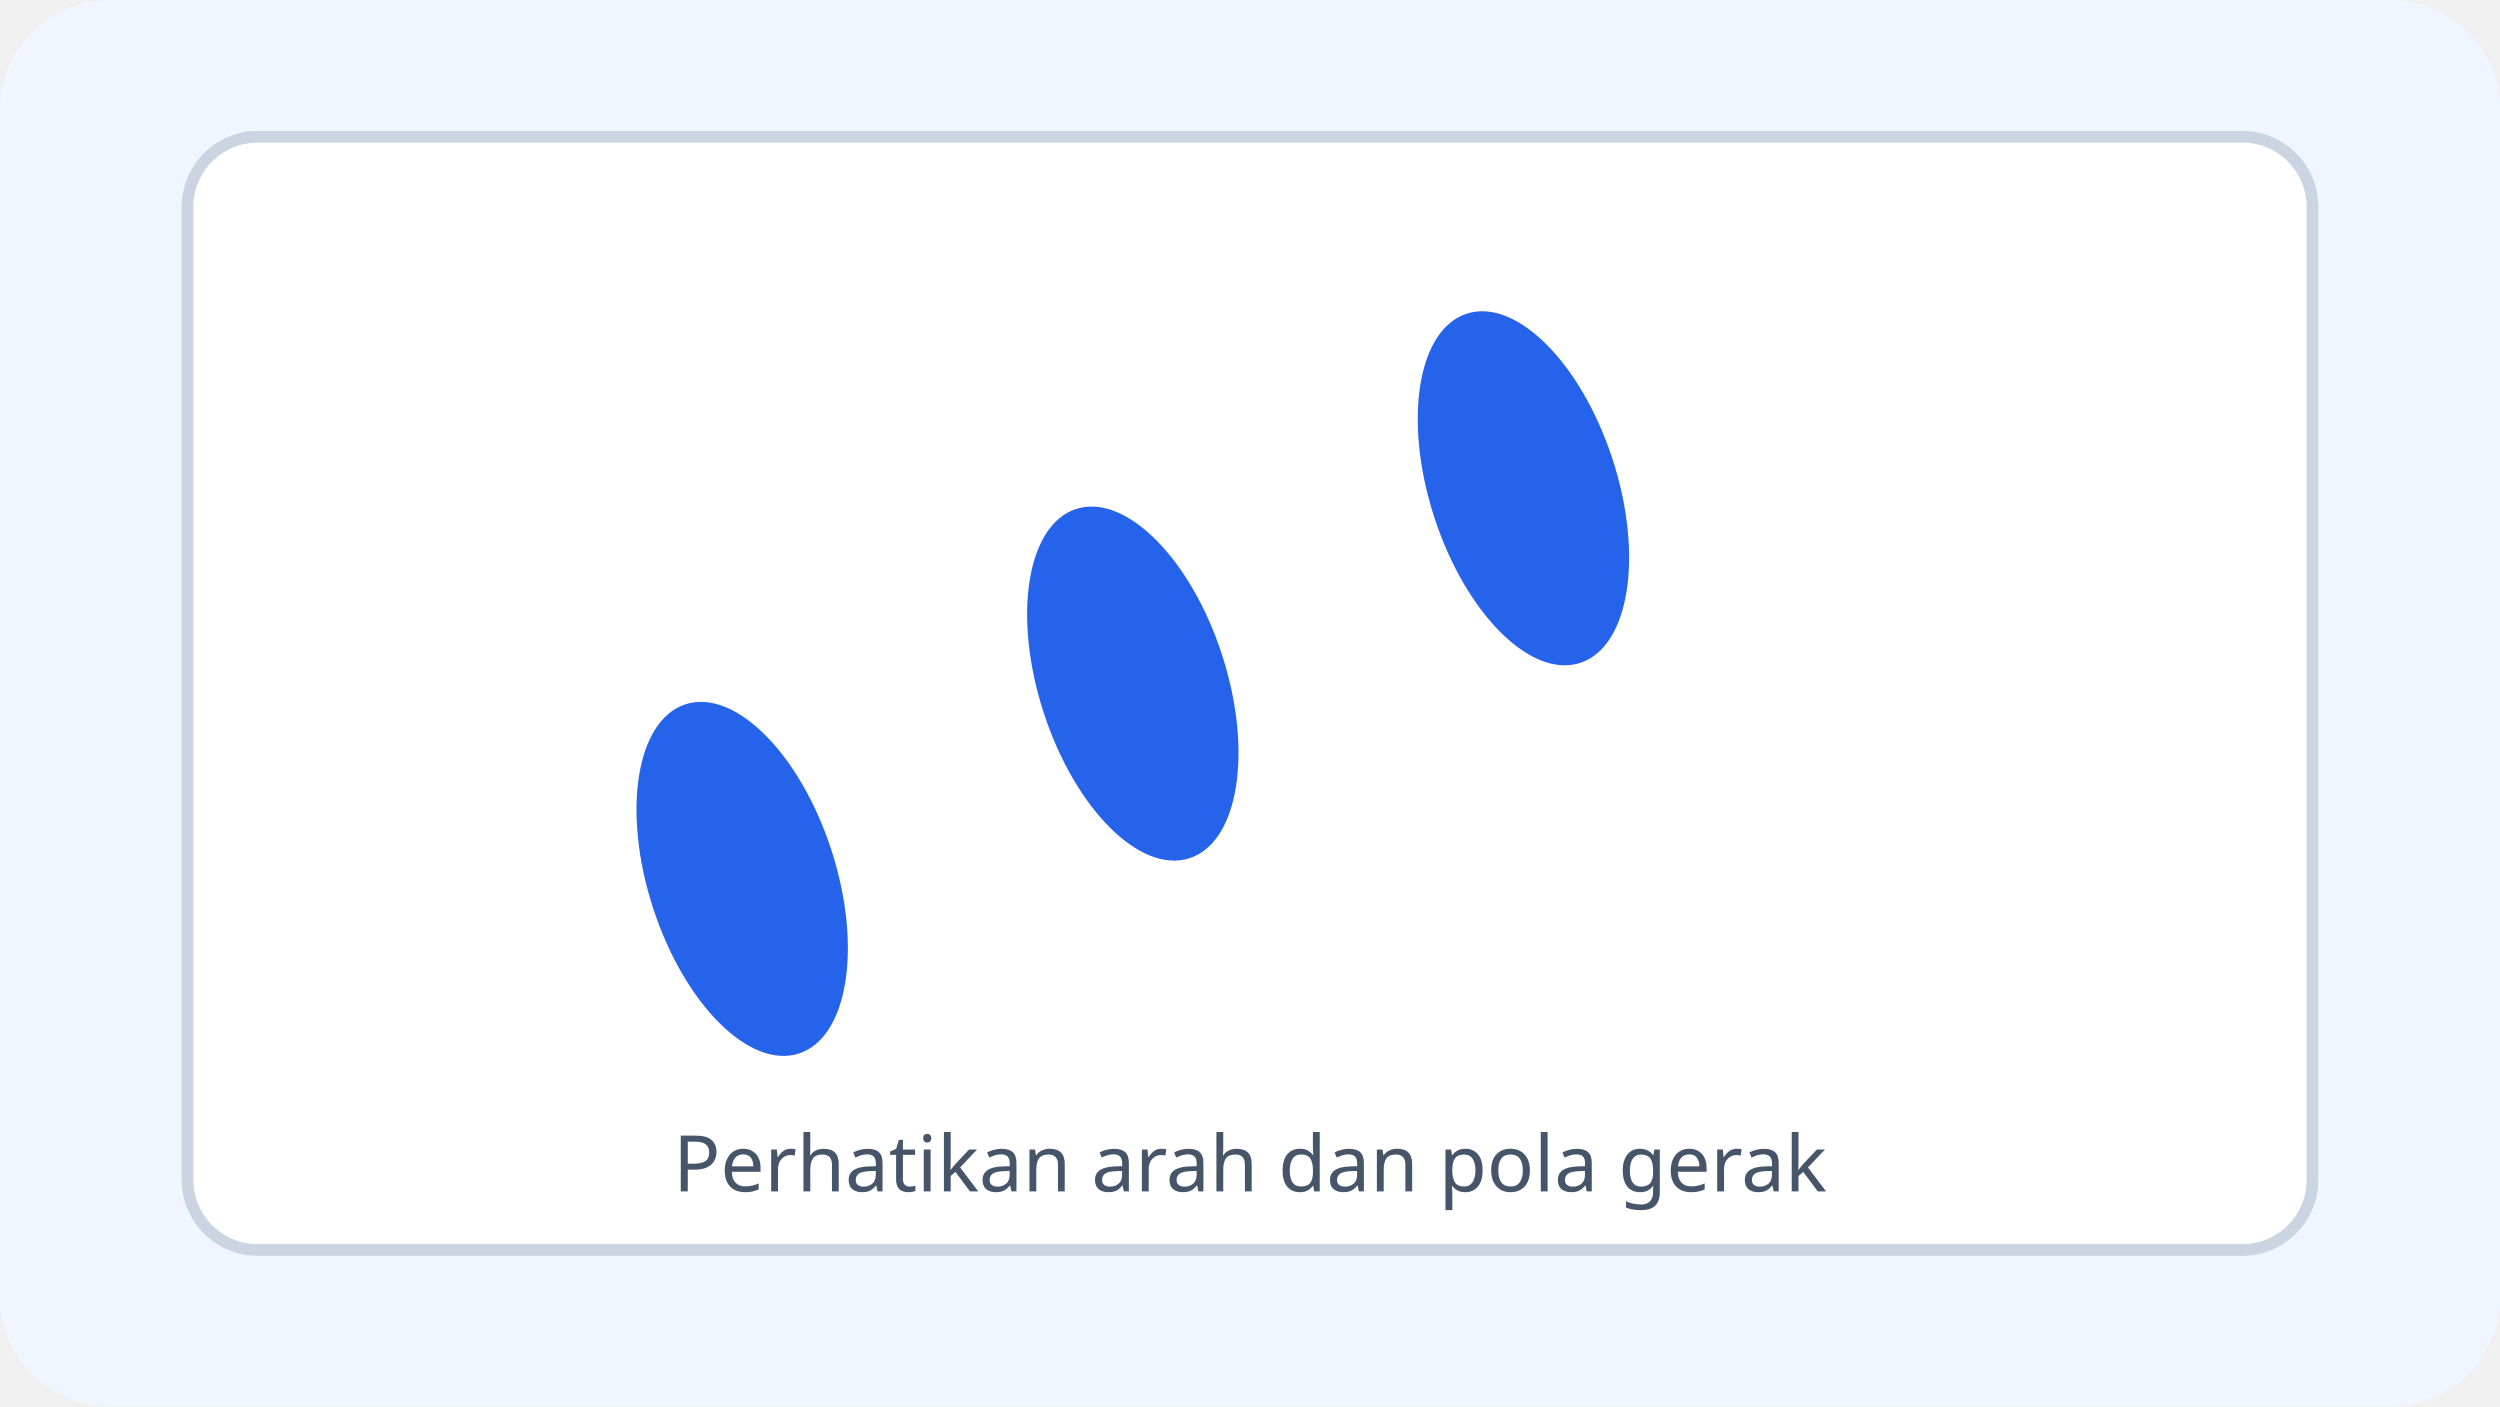
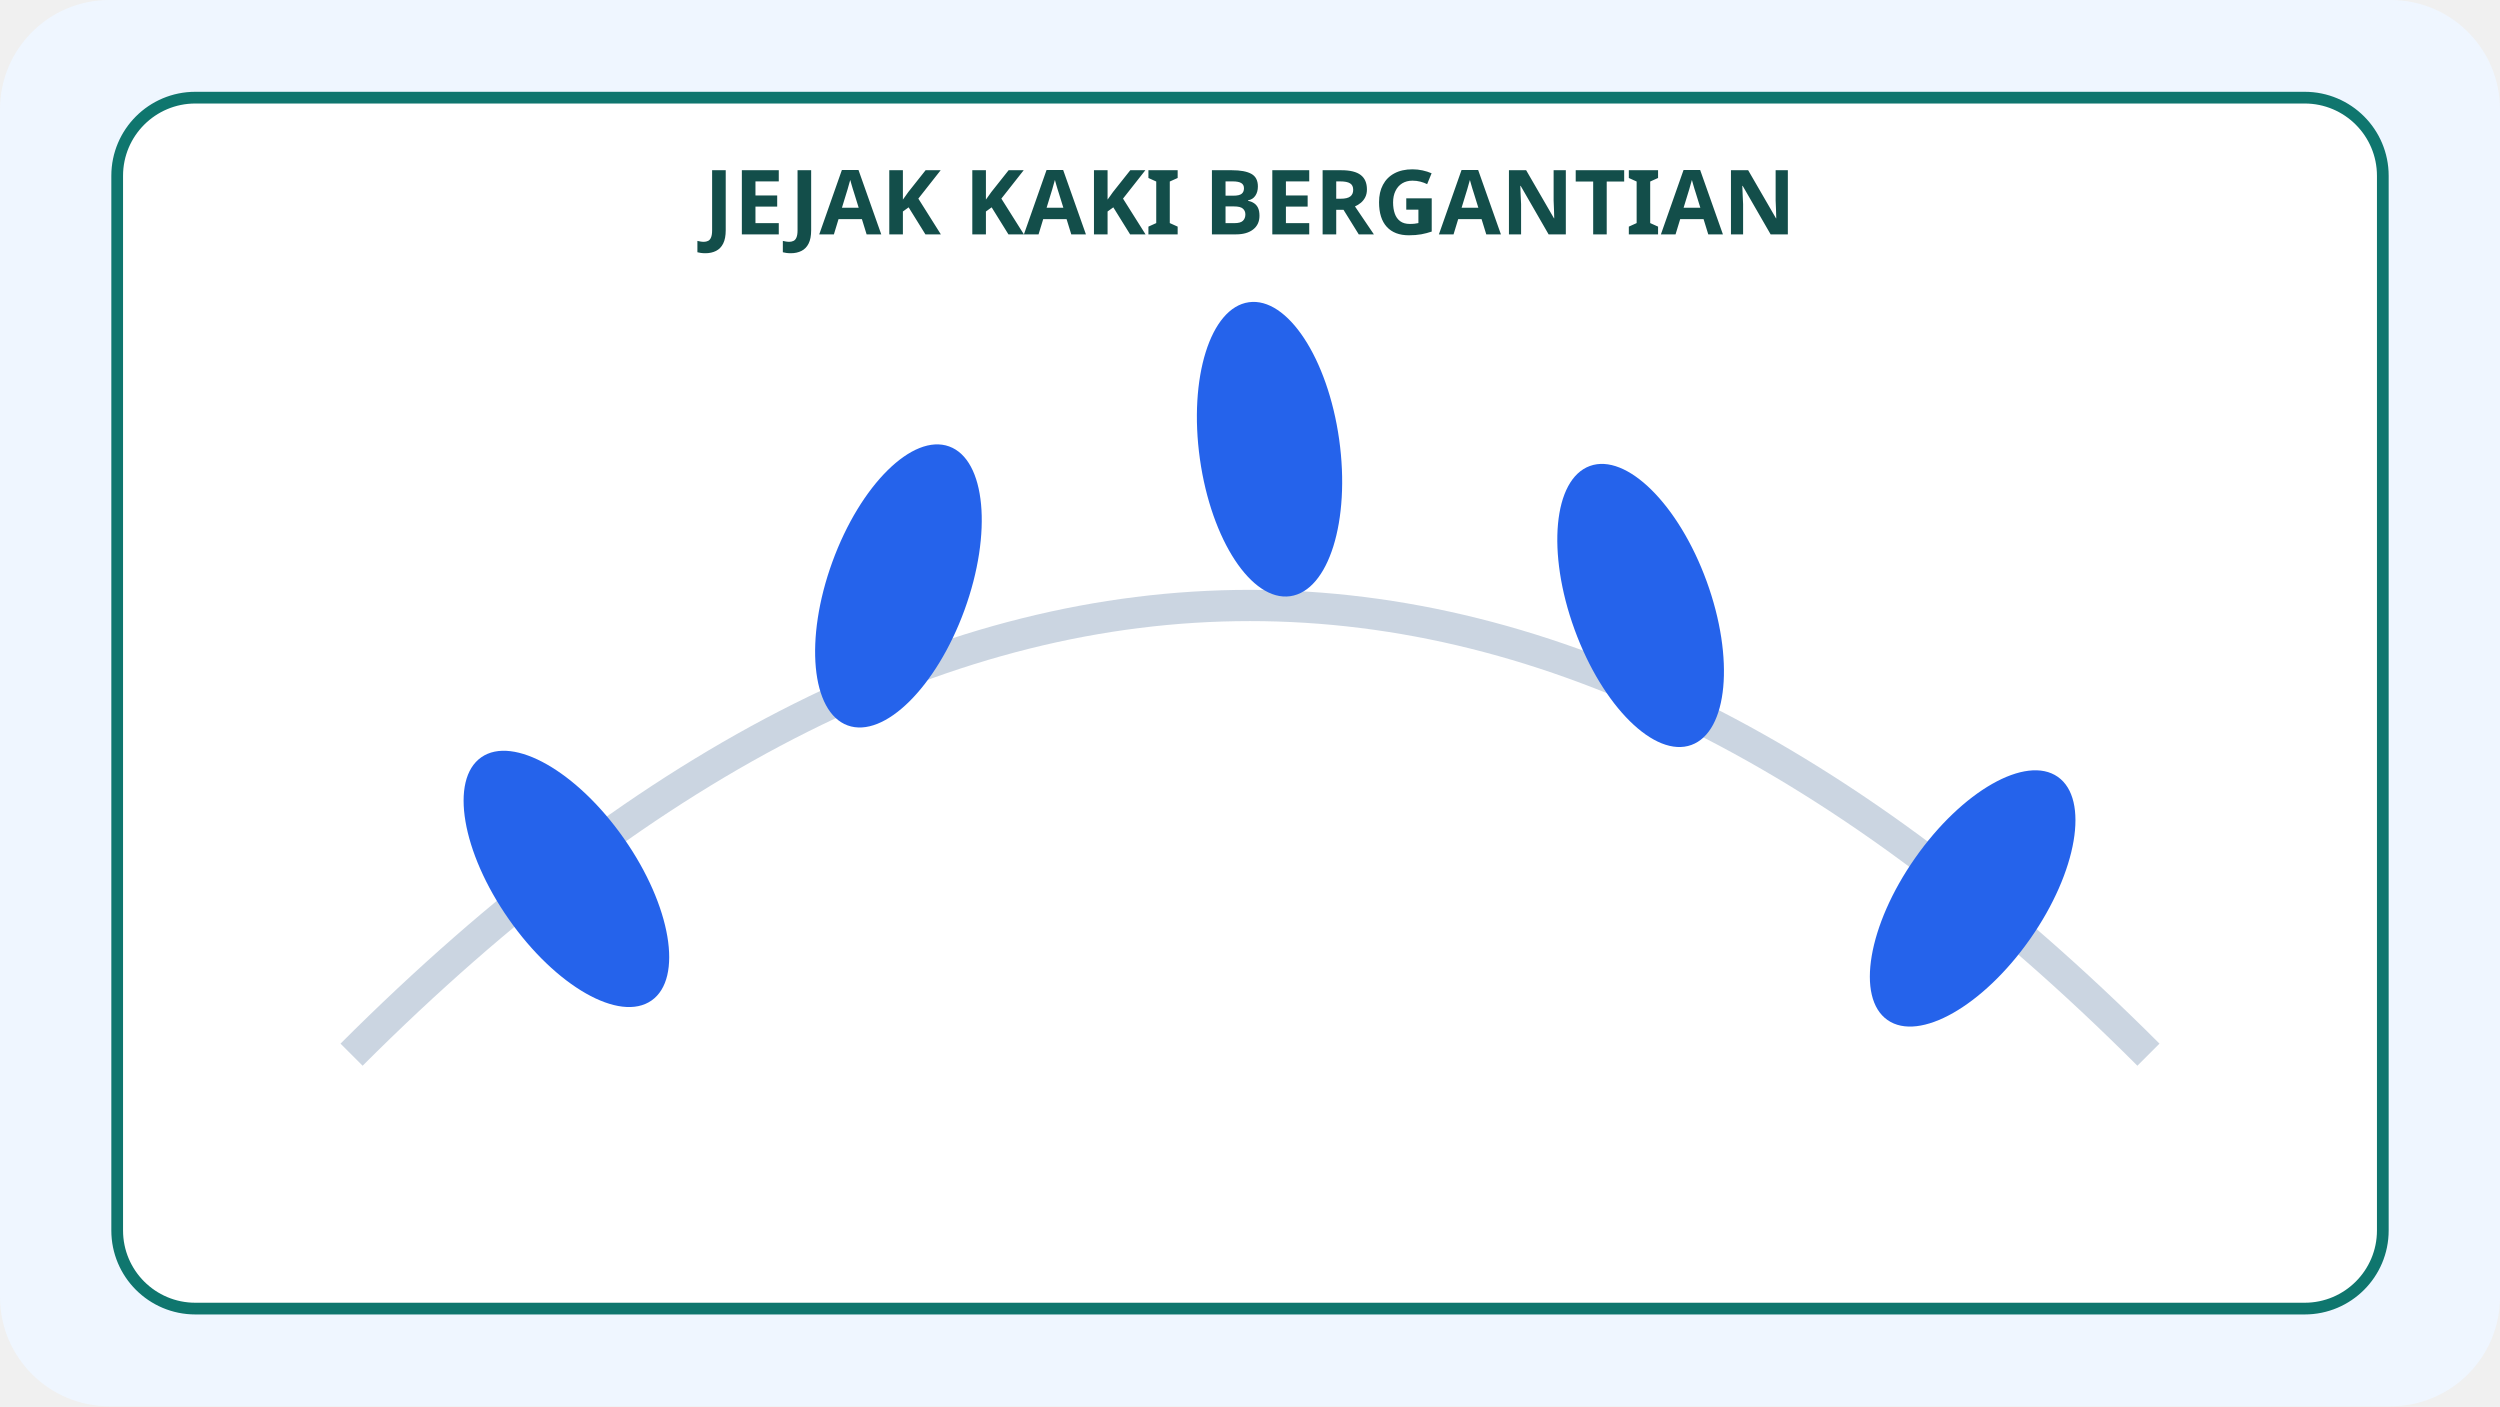
- <svg xmlns="http://www.w3.org/2000/svg" width="640" height="360" viewBox="0 0 640 360" role="img" aria-label="Diagram gerak lokomotor 6">
+ <svg xmlns="http://www.w3.org/2000/svg" width="640" height="360" viewBox="0 0 640 360" role="img" aria-labelledby="title desc">
  <rect width="640" height="360" rx="28" fill="#eff6ff" />
-   <rect x="48" y="35" width="544" height="285" rx="18" fill="white" stroke="#cbd5e1" stroke-width="3" />
+   <rect x="30" y="25" width="580" height="310" rx="20" fill="#fff" stroke="#0f766e" stroke-width="3" />
+   <text x="320" y="60" text-anchor="middle" font-family="sans-serif" font-size="23" font-weight="bold" fill="#134e4a">JEJAK KAKI BERGANTIAN</text>
+   <path d="M90 270Q320 40 550 270" fill="none" stroke="#cbd5e1" stroke-width="8" />
  <g fill="#2563eb">
-     <ellipse cx="190" cy="225" rx="24" ry="47" transform="rotate(-18 190 225)" />
-     <ellipse cx="290" cy="175" rx="24" ry="47" transform="rotate(-18 290 175)" />
-     <ellipse cx="390" cy="125" rx="24" ry="47" transform="rotate(-18 390 125)" />
+     <ellipse cx="145" cy="225" rx="18" ry="38" transform="rotate(-35 145 225)" />
+     <ellipse cx="230" cy="150" rx="18" ry="38" transform="rotate(20 230 150)" />
+     <ellipse cx="325" cy="115" rx="18" ry="38" transform="rotate(-8 325 115)" />
+     <ellipse cx="420" cy="155" rx="18" ry="38" transform="rotate(-20 420 155)" />
+     <ellipse cx="505" cy="230" rx="18" ry="38" transform="rotate(35 505 230)" />
  </g>
-   <text x="320" y="305" font-family="sans-serif" font-size="20" text-anchor="middle" fill="#475569">Perhatikan arah dan pola gerak</text>
</svg>
